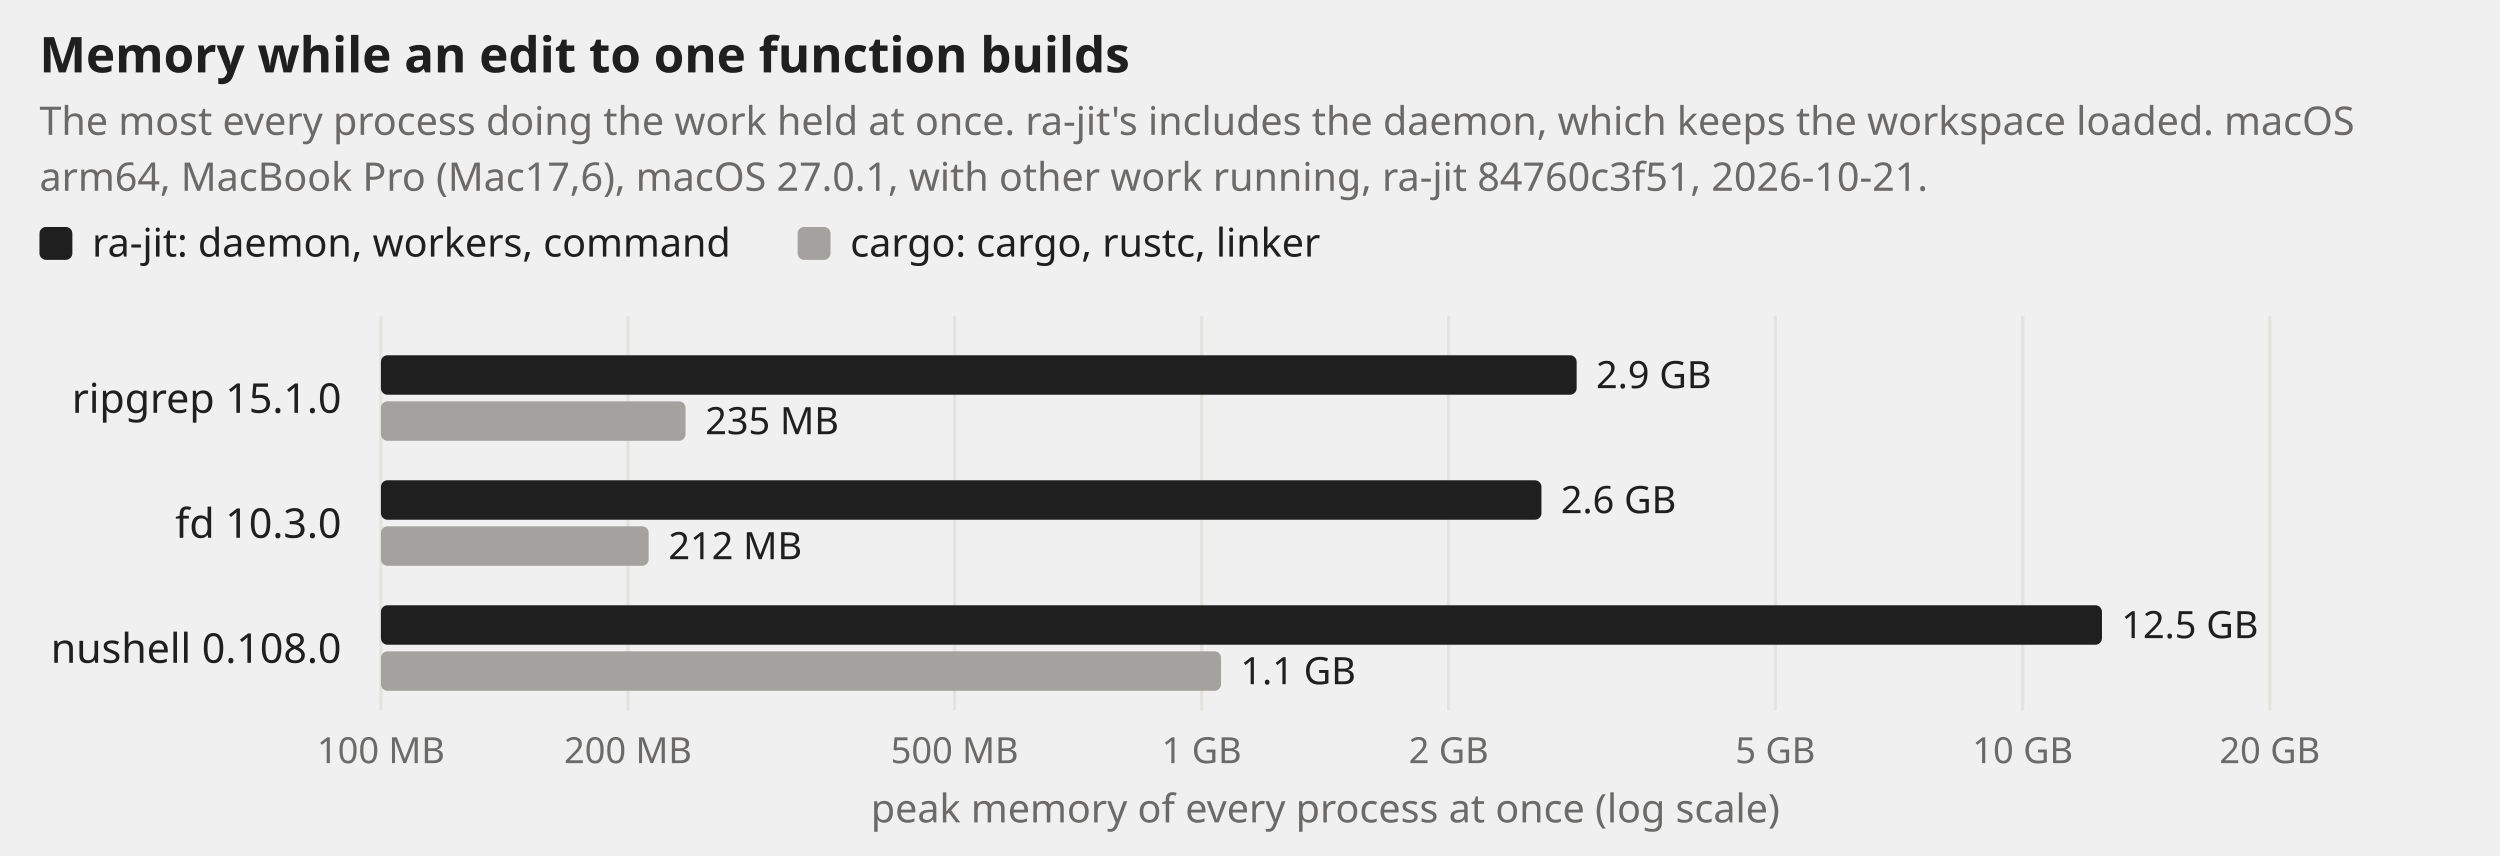
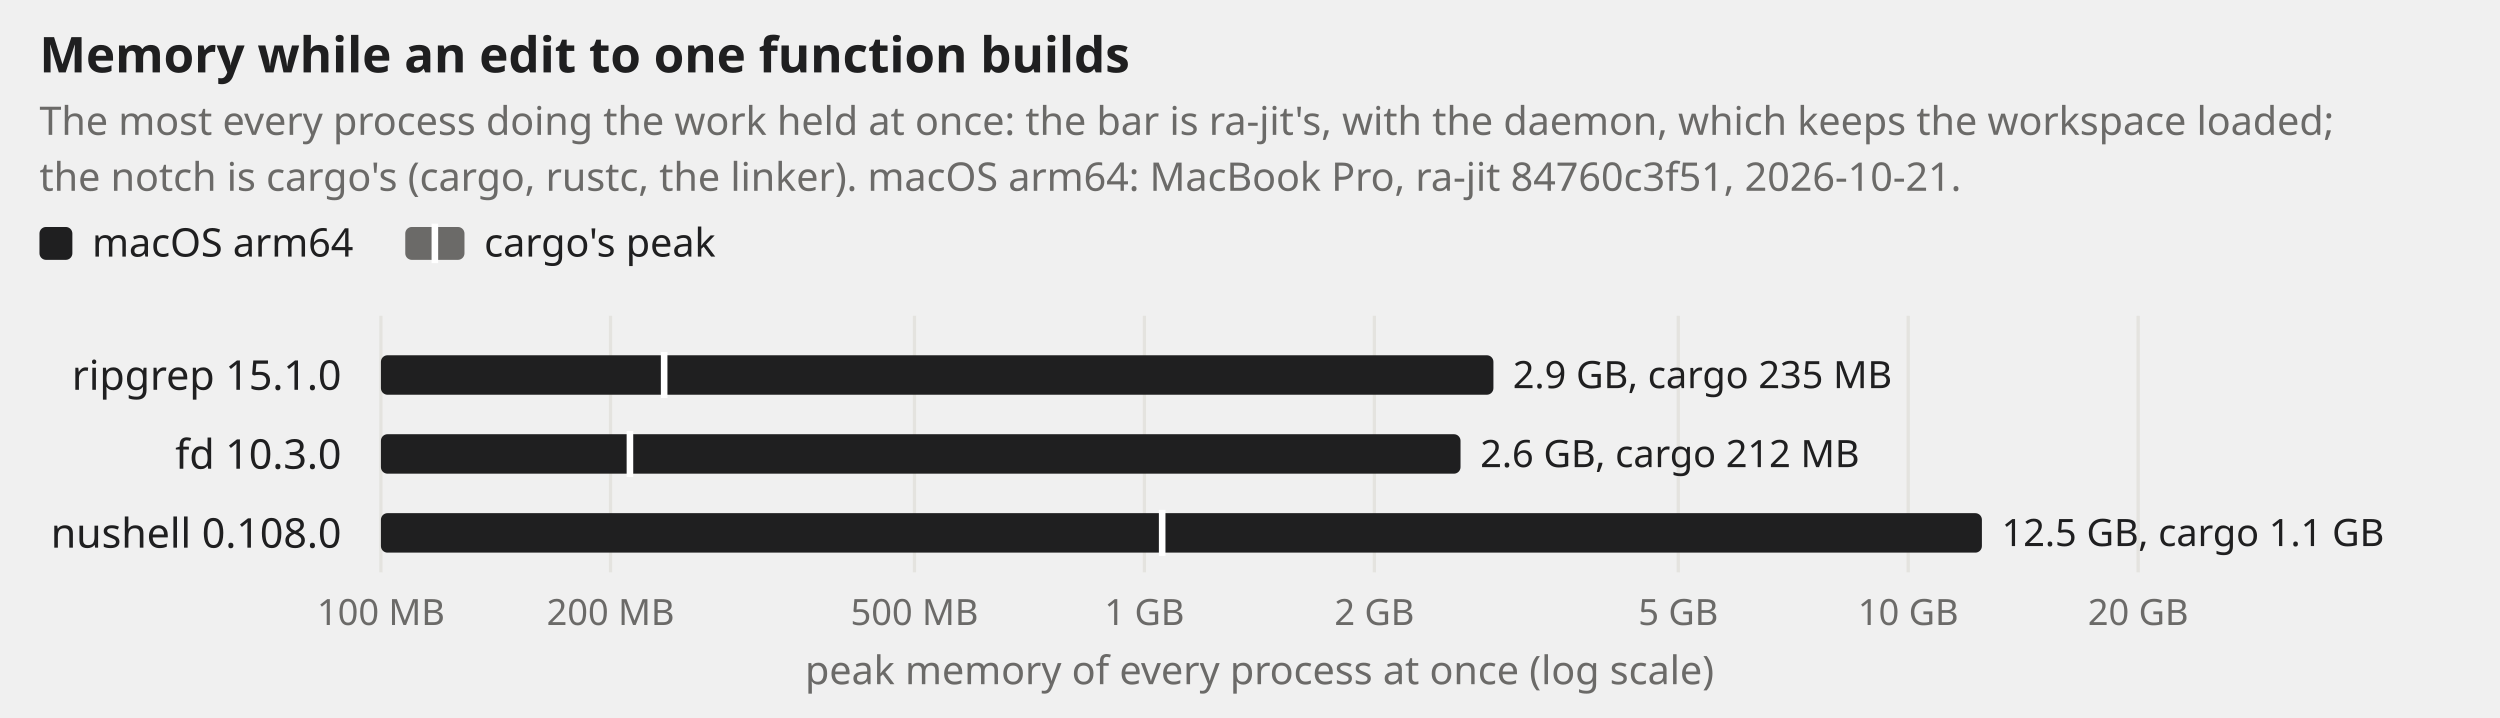
- <svg xmlns="http://www.w3.org/2000/svg" width="760" height="260" viewBox="0 0 760 260" font-family="-apple-system, BlinkMacSystemFont, 'Segoe UI', 'Noto Sans', Helvetica, Arial, sans-serif" role="img" aria-label="Memory while an edit to one function builds">
+ <svg xmlns="http://www.w3.org/2000/svg" width="760" height="218" viewBox="0 0 760 218" font-family="-apple-system, BlinkMacSystemFont, 'Segoe UI', 'Noto Sans', Helvetica, Arial, sans-serif" role="img" aria-label="Memory while an edit to one function builds">
  <text x="12" y="22" font-size="15" font-weight="600" fill="#1f1f20">Memory while an edit to one function builds</text>
-   <text x="12" y="41" font-size="12" fill="#6b6a68">The most every process doing the work held at once. ra-jit's includes the daemon, which keeps the workspace loaded. macOS</text>
-   <text x="12" y="58" font-size="12" fill="#6b6a68">arm64, MacBook Pro (Mac17,6), macOS 27.0.1, with other work running, ra-jit 84760c3f51, 2026-10-21.</text>
+   <text x="12" y="41" font-size="12" fill="#6b6a68">The most every process doing the work held at once: the bar is ra-jit's, with the daemon, which keeps the workspace loaded;</text>
+   <text x="12" y="58" font-size="12" fill="#6b6a68">the notch is cargo's (cargo, rustc, the linker). macOS arm64: MacBook Pro, ra-jit 84760c3f51, 2026-10-21.</text>
  <rect x="12" y="69" width="10" height="10" rx="2" fill="#1f1f20" />
-   <text x="28" y="78" font-size="12" fill="#1f1f20">ra-jit: daemon, workers, command</text>
-   <rect x="242.48" y="69" width="10" height="10" rx="2" fill="#a3a29f" />
-   <text x="258.48" y="78" font-size="12" fill="#1f1f20">cargo: cargo, rustc, linker</text>
-   <line x1="115.8" y1="96" x2="115.8" y2="216" stroke="#e4e3df" />
-   <text x="115.8" y="232" font-size="11" text-anchor="middle" fill="#6b6a68">100 MB</text>
-   <line x1="190.9" y1="96" x2="190.9" y2="216" stroke="#e4e3df" />
-   <text x="190.9" y="232" font-size="11" text-anchor="middle" fill="#6b6a68">200 MB</text>
-   <line x1="290.2" y1="96" x2="290.2" y2="216" stroke="#e4e3df" />
-   <text x="290.2" y="232" font-size="11" text-anchor="middle" fill="#6b6a68">500 MB</text>
-   <line x1="365.3" y1="96" x2="365.3" y2="216" stroke="#e4e3df" />
-   <text x="365.3" y="232" font-size="11" text-anchor="middle" fill="#6b6a68">1 GB</text>
-   <line x1="440.4" y1="96" x2="440.4" y2="216" stroke="#e4e3df" />
-   <text x="440.4" y="232" font-size="11" text-anchor="middle" fill="#6b6a68">2 GB</text>
-   <line x1="539.7" y1="96" x2="539.7" y2="216" stroke="#e4e3df" />
-   <text x="539.7" y="232" font-size="11" text-anchor="middle" fill="#6b6a68">5 GB</text>
-   <line x1="614.9" y1="96" x2="614.9" y2="216" stroke="#e4e3df" />
-   <text x="614.9" y="232" font-size="11" text-anchor="middle" fill="#6b6a68">10 GB</text>
-   <line x1="690.0" y1="96" x2="690.0" y2="216" stroke="#e4e3df" />
-   <text x="690.0" y="232" font-size="11" text-anchor="middle" fill="#6b6a68">20 GB</text>
-   <text x="402.9" y="250" font-size="12" text-anchor="middle" fill="#6b6a68">peak memory of every process at once (log scale)</text>
-   <text x="103.8" y="125.5" font-size="12.5" text-anchor="end" fill="#1f1f20">ripgrep 15.1.0</text>
-   <rect x="115.8" y="108.0" width="363.5" height="12" rx="2" fill="#1f1f20" />
-   <text x="485.2" y="118.0" font-size="11.5" text-anchor="start" fill="#1f1f20" font-variant-numeric="tabular-nums">2.9 GB</text>
-   <rect x="115.8" y="122.0" width="92.6" height="12" rx="2" fill="#a3a29f" />
-   <text x="214.4" y="132.0" font-size="11.5" text-anchor="start" fill="#1f1f20" font-variant-numeric="tabular-nums">235 MB</text>
-   <text x="103.8" y="163.5" font-size="12.5" text-anchor="end" fill="#1f1f20">fd 10.3.0</text>
-   <rect x="115.8" y="146.0" width="352.8" height="12" rx="2" fill="#1f1f20" />
-   <text x="474.5" y="156.0" font-size="11.5" text-anchor="start" fill="#1f1f20" font-variant-numeric="tabular-nums">2.6 GB</text>
-   <rect x="115.8" y="160.0" width="81.4" height="12" rx="2" fill="#a3a29f" />
-   <text x="203.2" y="170.0" font-size="11.5" text-anchor="start" fill="#1f1f20" font-variant-numeric="tabular-nums">212 MB</text>
-   <text x="103.8" y="201.5" font-size="12.5" text-anchor="end" fill="#1f1f20">nushell 0.108.0</text>
-   <rect x="115.8" y="184.0" width="523.2" height="12" rx="2" fill="#1f1f20" />
-   <text x="644.9" y="194.0" font-size="11.5" text-anchor="start" fill="#1f1f20" font-variant-numeric="tabular-nums">12.5 GB</text>
-   <rect x="115.8" y="198.0" width="255.4" height="12" rx="2" fill="#a3a29f" />
-   <text x="377.1" y="208.0" font-size="11.5" text-anchor="start" fill="#1f1f20" font-variant-numeric="tabular-nums">1.1 GB</text>
+   <text x="28" y="78" font-size="12" fill="#1f1f20">macOS arm64</text>
+   <rect x="123.2" y="69" width="18" height="10" rx="2" fill="#6b6a68" />
+   <rect x="131.2" y="68" width="2" height="12" fill="#ffffff" />
+   <text x="147.2" y="78" font-size="12" fill="#1f1f20">cargo's peak</text>
+   <line x1="115.8" y1="96" x2="115.8" y2="174" stroke="#e4e3df" />
+   <text x="115.8" y="190" font-size="11" text-anchor="middle" fill="#6b6a68">100 MB</text>
+   <line x1="185.6" y1="96" x2="185.6" y2="174" stroke="#e4e3df" />
+   <text x="185.6" y="190" font-size="11" text-anchor="middle" fill="#6b6a68">200 MB</text>
+   <line x1="278.0" y1="96" x2="278.0" y2="174" stroke="#e4e3df" />
+   <text x="278.0" y="190" font-size="11" text-anchor="middle" fill="#6b6a68">500 MB</text>
+   <line x1="347.9" y1="96" x2="347.9" y2="174" stroke="#e4e3df" />
+   <text x="347.9" y="190" font-size="11" text-anchor="middle" fill="#6b6a68">1 GB</text>
+   <line x1="417.8" y1="96" x2="417.8" y2="174" stroke="#e4e3df" />
+   <text x="417.8" y="190" font-size="11" text-anchor="middle" fill="#6b6a68">2 GB</text>
+   <line x1="510.2" y1="96" x2="510.2" y2="174" stroke="#e4e3df" />
+   <text x="510.2" y="190" font-size="11" text-anchor="middle" fill="#6b6a68">5 GB</text>
+   <line x1="580.1" y1="96" x2="580.1" y2="174" stroke="#e4e3df" />
+   <text x="580.1" y="190" font-size="11" text-anchor="middle" fill="#6b6a68">10 GB</text>
+   <line x1="650.0" y1="96" x2="650.0" y2="174" stroke="#e4e3df" />
+   <text x="650.0" y="190" font-size="11" text-anchor="middle" fill="#6b6a68">20 GB</text>
+   <text x="382.9" y="208" font-size="12" text-anchor="middle" fill="#6b6a68">peak memory of every process at once (log scale)</text>
+   <text x="103.8" y="118.5" font-size="12.5" text-anchor="end" fill="#1f1f20">ripgrep 15.1.0</text>
+   <rect x="115.8" y="108.0" width="338.2" height="12" rx="2" fill="#1f1f20" />
+   <rect x="200.9" y="107.0" width="2" height="14" fill="#ffffff" />
+   <text x="459.9" y="118.0" font-size="11.5" text-anchor="start" fill="#1f1f20" font-variant-numeric="tabular-nums">2.9 GB, cargo 235 MB</text>
+   <text x="103.8" y="142.5" font-size="12.5" text-anchor="end" fill="#1f1f20">fd 10.3.0</text>
+   <rect x="115.8" y="132.0" width="328.2" height="12" rx="2" fill="#1f1f20" />
+   <rect x="190.5" y="131.0" width="2" height="14" fill="#ffffff" />
+   <text x="450.0" y="142.0" font-size="11.5" text-anchor="start" fill="#1f1f20" font-variant-numeric="tabular-nums">2.6 GB, cargo 212 MB</text>
+   <text x="103.8" y="166.5" font-size="12.5" text-anchor="end" fill="#1f1f20">nushell 0.108.0</text>
+   <rect x="115.8" y="156.0" width="486.7" height="12" rx="2" fill="#1f1f20" />
+   <rect x="352.3" y="155.0" width="2" height="14" fill="#ffffff" />
+   <text x="608.5" y="166.0" font-size="11.5" text-anchor="start" fill="#1f1f20" font-variant-numeric="tabular-nums">12.5 GB, cargo 1.1 GB</text>
</svg>
